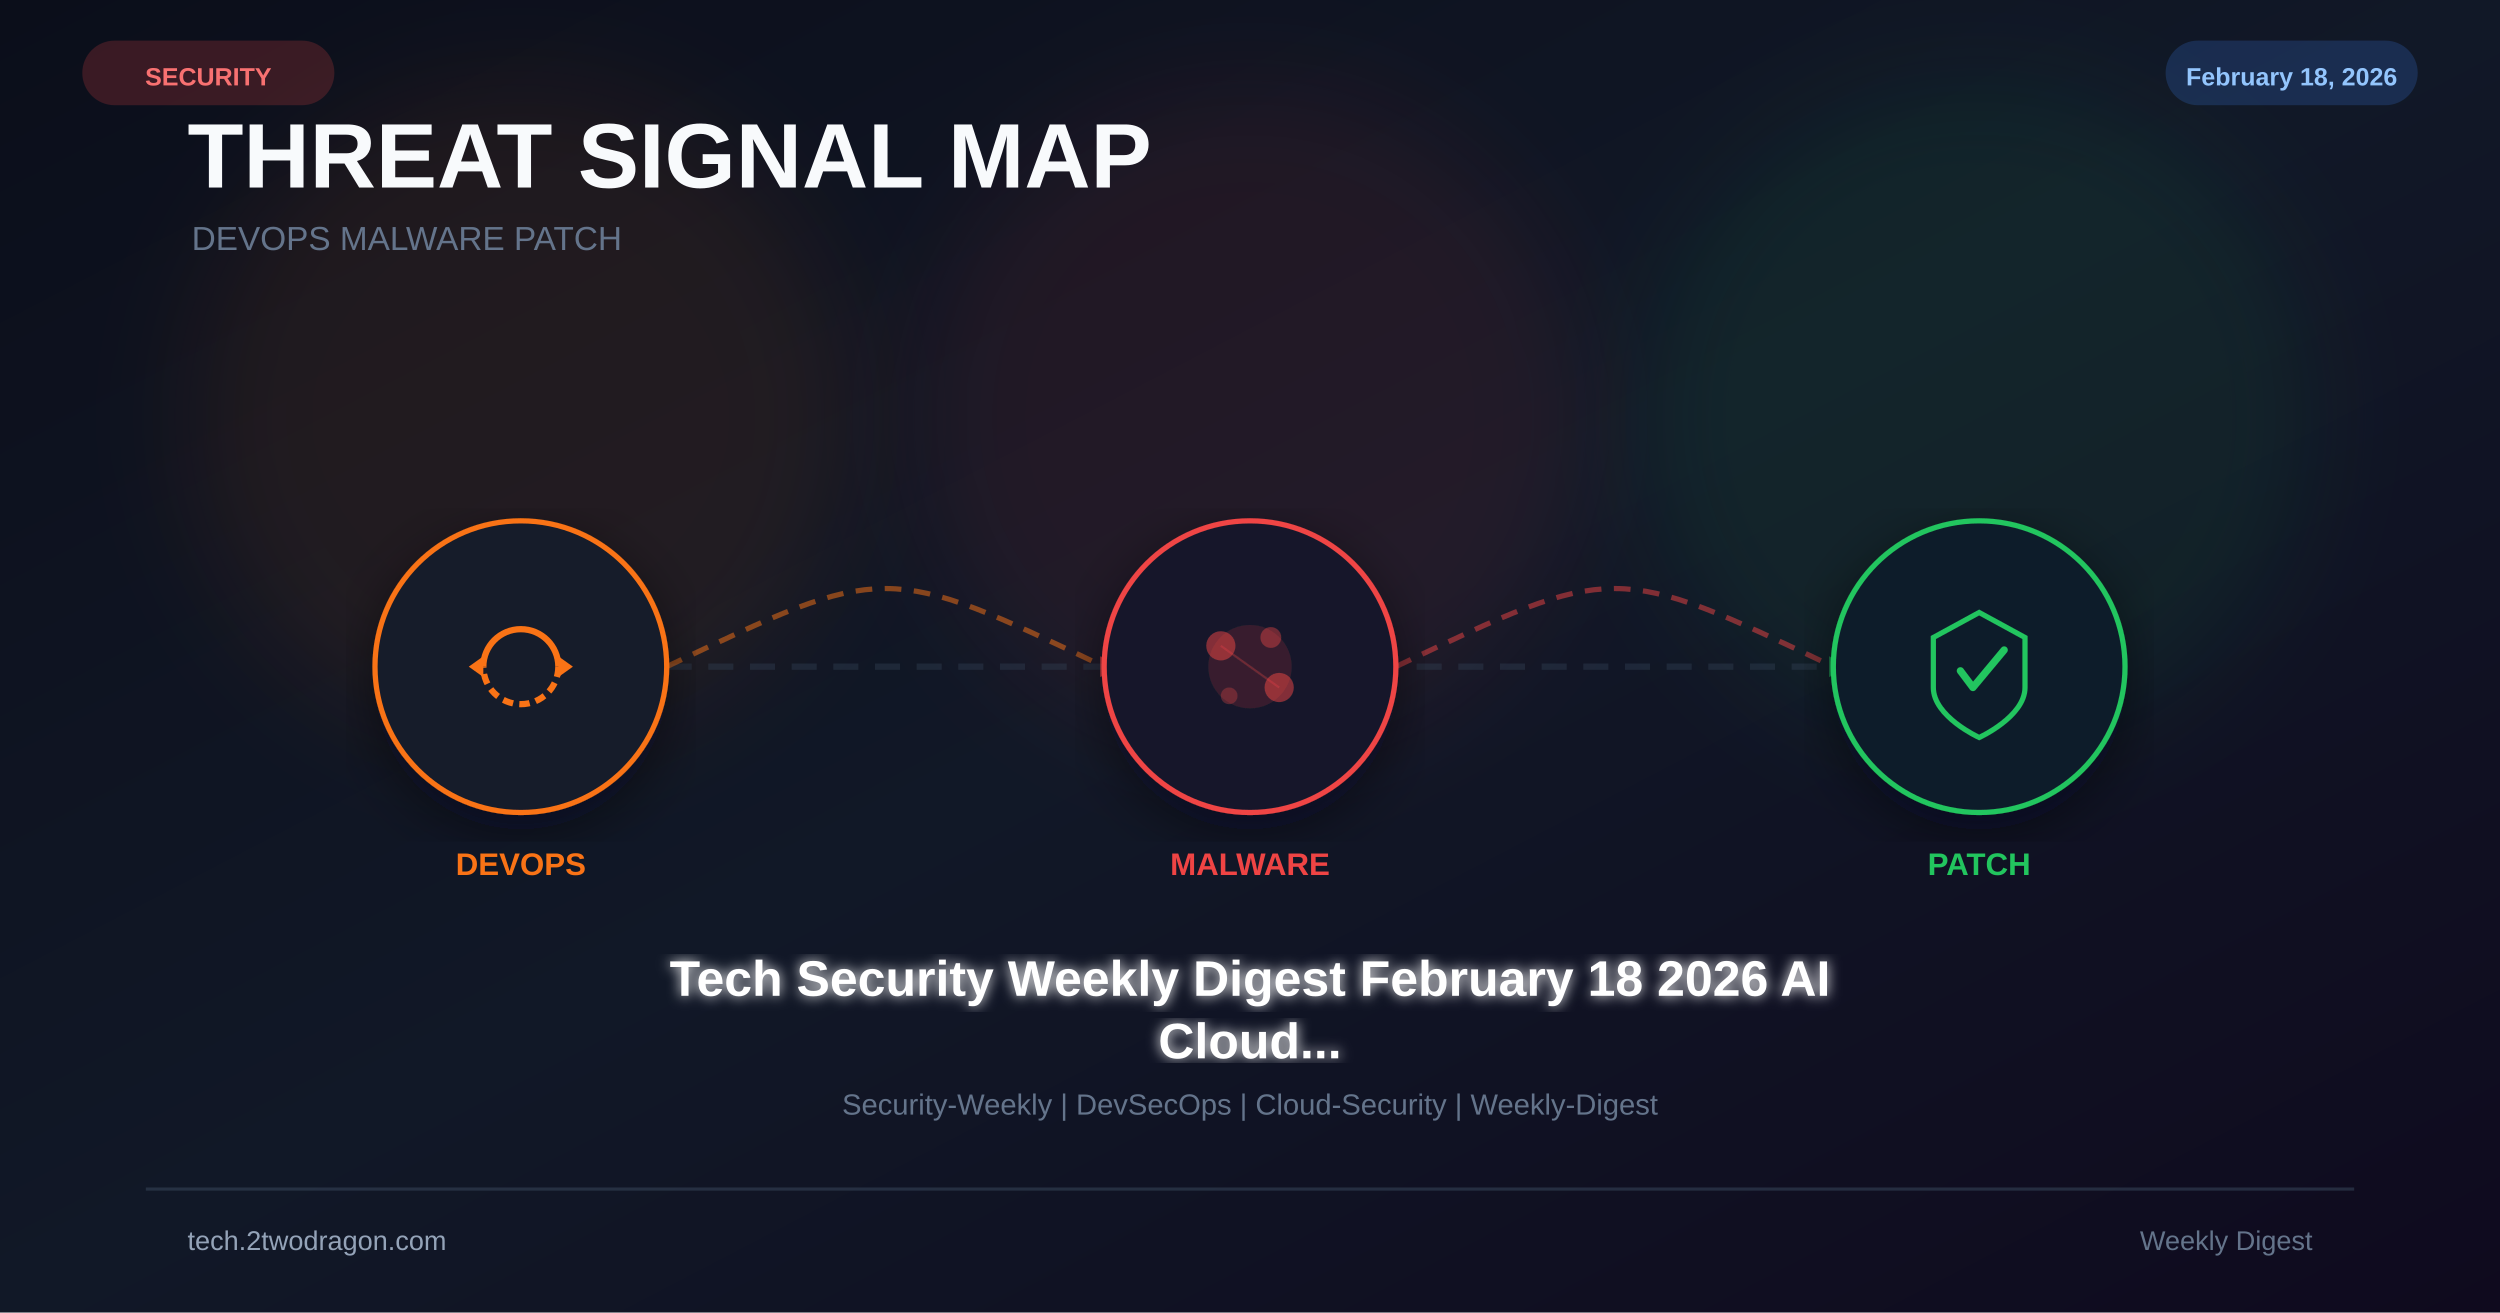
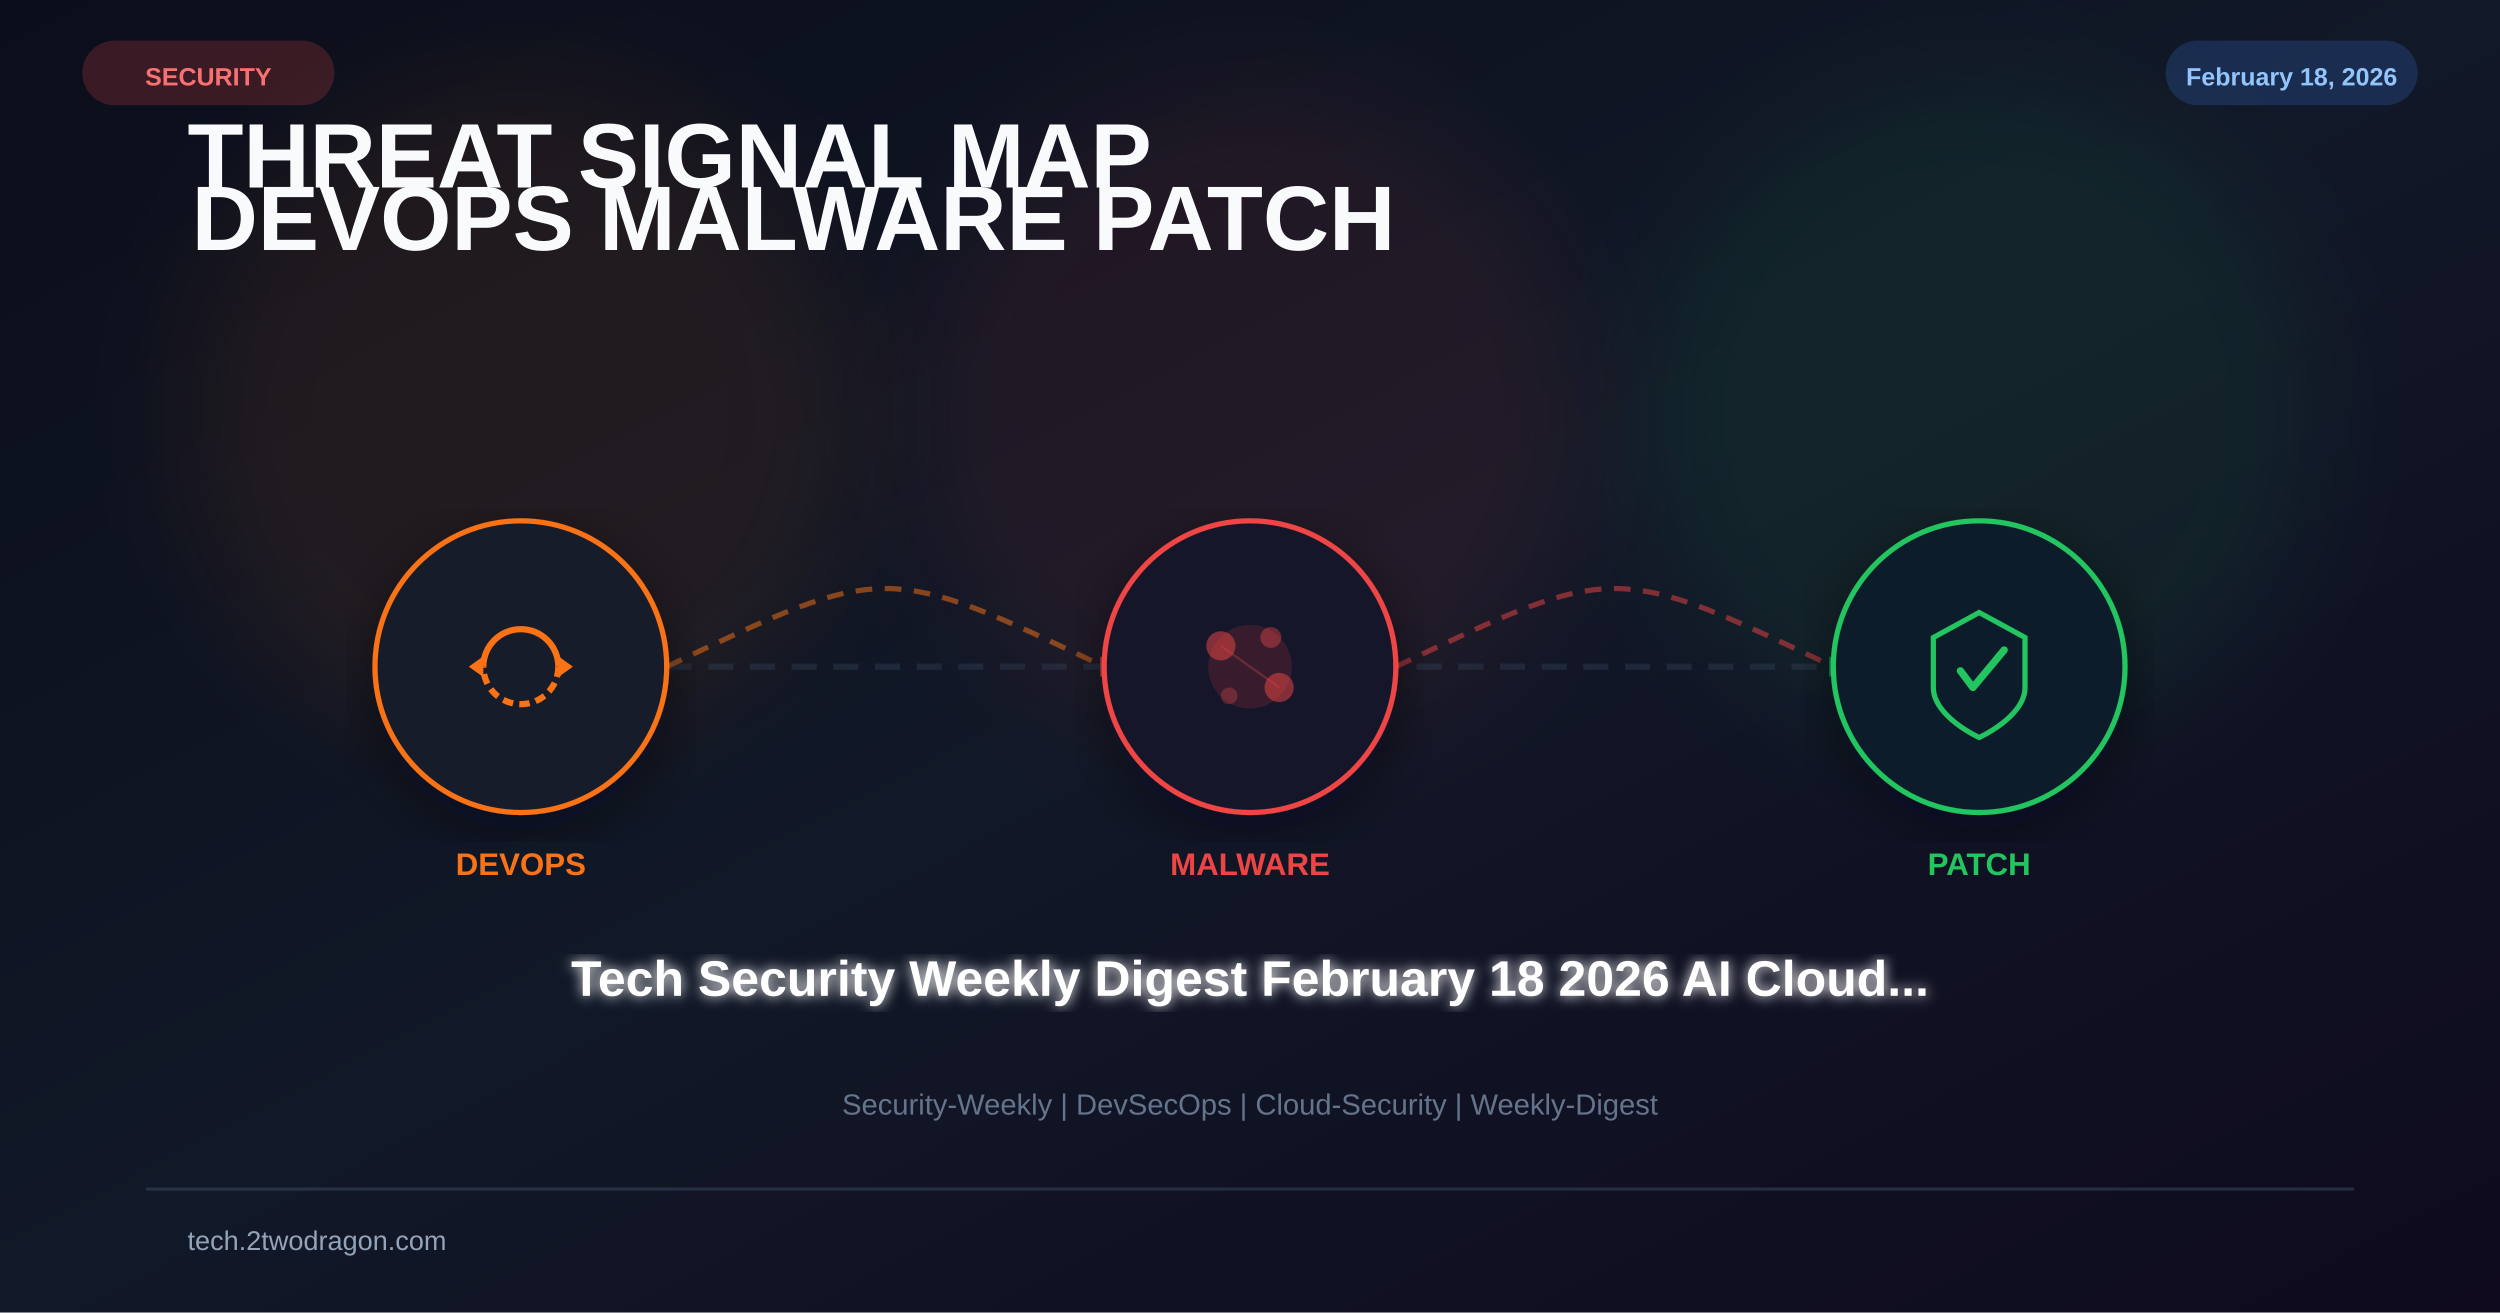
<svg xmlns="http://www.w3.org/2000/svg" viewBox="0 0 1200 630" width="1200" height="630">
  <defs>
    <linearGradient id="bg" x1="0%" y1="0%" x2="100%" y2="100%">
      <stop offset="0%" stop-color="#0b0e1a" />
      <stop offset="50%" stop-color="#111827" />
      <stop offset="100%" stop-color="#0f0a1e" />
    </linearGradient>
    <filter id="glow" x="-50%" y="-50%" width="200%" height="200%">
      <feGaussianBlur stdDeviation="25" />
    </filter>
    <filter id="glow2">
      <feGaussianBlur stdDeviation="3" result="b" />
      <feMerge>
        <feMergeNode in="b" />
        <feMergeNode in="SourceGraphic" />
      </feMerge>
    </filter>
    <filter id="shadow">
      <feDropShadow dx="0" dy="8" stdDeviation="14" flood-color="#020617" flood-opacity="0.5" />
    </filter>
  </defs>
  <rect width="1200" height="630" fill="url(#bg)" />
  <circle cx="250" cy="200" r="160" fill="#f97316" opacity="0.08" filter="url(#glow)" />
  <circle cx="600" cy="200" r="160" fill="#ef4444" opacity="0.08" filter="url(#glow)" />
  <circle cx="950" cy="200" r="160" fill="#22c55e" opacity="0.08" filter="url(#glow)" />
-   <text x="90" y="90" font-family="Arial,sans-serif" font-size="44" font-weight="700" fill="#f8fafc">THREAT SIGNAL MAP</text>
-   <text x="92" y="120" font-family="Arial,sans-serif" font-size="16" fill="#64748b">DEVOPS  MALWARE  PATCH</text>
+   <text x="90" y="90" font-family="Arial,sans-serif" font-size="44" font-weight="700" fill="#f8fafc">
+     <tspan>THREAT SIGNAL MAP</tspan>
+     <tspan x="92" dy="30">DEVOPS  MALWARE  PATCH</tspan>
+   </text>
  <line x1="180" y1="320" x2="1020" y2="320" stroke="#334155" stroke-width="3" stroke-dasharray="12 8" opacity="0.4" />
  <path d="M320 320 C425 270 425 270 530 320" fill="none" stroke="#f97316" stroke-width="2.5" stroke-dasharray="8 6" opacity="0.5" />
  <polygon points="528,315 538,320 528,325" fill="#ef4444" opacity="0.6" />
  <path d="M670 320 C775 270 775 270 880 320" fill="none" stroke="#ef4444" stroke-width="2.5" stroke-dasharray="8 6" opacity="0.5" />
  <polygon points="878,315 888,320 878,325" fill="#22c55e" opacity="0.6" />
  <g transform="translate(250 320)" filter="url(#shadow)">
    <circle r="70" fill="#0f172a" stroke="#f97316" stroke-width="2.5" />
    <circle r="70" fill="#f97316" opacity="0.04" />
    <path d="M-18 0 A18 18 0 0 1 18 0" fill="none" stroke="#f97316" stroke-width="3" />
    <path d="M18 0 A18 18 0 0 1 -18 0" fill="none" stroke="#f97316" stroke-width="3" stroke-dasharray="5 3" />
    <polygon points="18,-5 25,0 18,5" fill="#f97316" />
    <polygon points="-18,5 -25,0 -18,-5" fill="#f97316" />
  </g>
  <text x="250" y="420" font-family="Arial,sans-serif" font-size="15" font-weight="700" fill="#f97316" text-anchor="middle">DEVOPS</text>
  <g transform="translate(600 320)" filter="url(#shadow)">
    <circle r="70" fill="#0f172a" stroke="#ef4444" stroke-width="2.5" />
    <circle r="70" fill="#ef4444" opacity="0.04" />
    <circle r="20" fill="#ef4444" opacity="0.15" />
    <circle cx="-14" cy="-10" r="7" fill="#ef4444" opacity="0.5" />
    <circle cx="14" cy="10" r="7" fill="#ef4444" opacity="0.5" />
    <circle cx="10" cy="-14" r="5" fill="#ef4444" opacity="0.4" />
    <circle cx="-10" cy="14" r="4" fill="#ef4444" opacity="0.3" />
    <line x1="-14" y1="-10" x2="14" y2="10" stroke="#ef4444" stroke-width="1" opacity="0.3" />
  </g>
  <text x="600" y="420" font-family="Arial,sans-serif" font-size="15" font-weight="700" fill="#ef4444" text-anchor="middle">MALWARE</text>
  <g transform="translate(950 320)" filter="url(#shadow)">
    <circle r="70" fill="#0f172a" stroke="#22c55e" stroke-width="2.5" />
    <circle r="70" fill="#22c55e" opacity="0.04" />
    <path d="M0,-26 L22,-14 L22,10 C22,24 0,34 0,34 C0,34 -22,24 -22,10 L-22,-14 Z" fill="none" stroke="#22c55e" stroke-width="2.5" />
    <path d="M-9,2 L-3,10 L12,-8" stroke="#22c55e" stroke-width="3.5" fill="none" stroke-linecap="round" stroke-linejoin="round" />
  </g>
  <text x="950" y="420" font-family="Arial,sans-serif" font-size="15" font-weight="700" fill="#22c55e" text-anchor="middle">PATCH</text>
-   <text x="600" y="478" font-family="Arial,sans-serif" font-size="24" font-weight="bold" fill="white" text-anchor="middle" filter="url(#glow2)">Tech Security Weekly Digest February 18 2026 AI</text>
-   <text x="600" y="508" font-family="Arial,sans-serif" font-size="24" font-weight="bold" fill="white" text-anchor="middle" filter="url(#glow2)">Cloud...</text>
+   <text x="600" y="478" font-family="Arial,sans-serif" font-size="24" font-weight="bold" fill="white" text-anchor="middle" filter="url(#glow2)">Tech Security Weekly Digest February 18 2026 AI Cloud...</text>
  <text x="600" y="535" font-family="Arial,sans-serif" font-size="14" fill="#64748b" text-anchor="middle">Security-Weekly | DevSecOps | Cloud-Security | Weekly-Digest</text>
  <rect x="40" y="20" width="120" height="30" rx="15" fill="#ef4444" opacity="0.2" stroke="#ef4444" stroke-width="1" />
  <text x="100" y="41" font-family="Arial,sans-serif" font-size="12" font-weight="bold" fill="#f87171" text-anchor="middle">SECURITY</text>
  <rect x="1040" y="20" width="120" height="30" rx="15" fill="#3b82f6" opacity="0.2" stroke="#3b82f6" stroke-width="1" />
  <text x="1100" y="41" font-family="Arial,sans-serif" font-size="12" font-weight="bold" fill="#93c5fd" text-anchor="middle">February 18, 2026</text>
  <rect x="70" y="570" width="1060" height="1.5" fill="#334155" opacity="0.6" />
  <text x="90" y="600" font-family="Arial,sans-serif" font-size="13" fill="#94a3b8">tech.2twodragon.com</text>
-   <text x="1110" y="600" font-family="Arial,sans-serif" font-size="13" fill="#64748b" text-anchor="end">Weekly Digest</text>
</svg>
